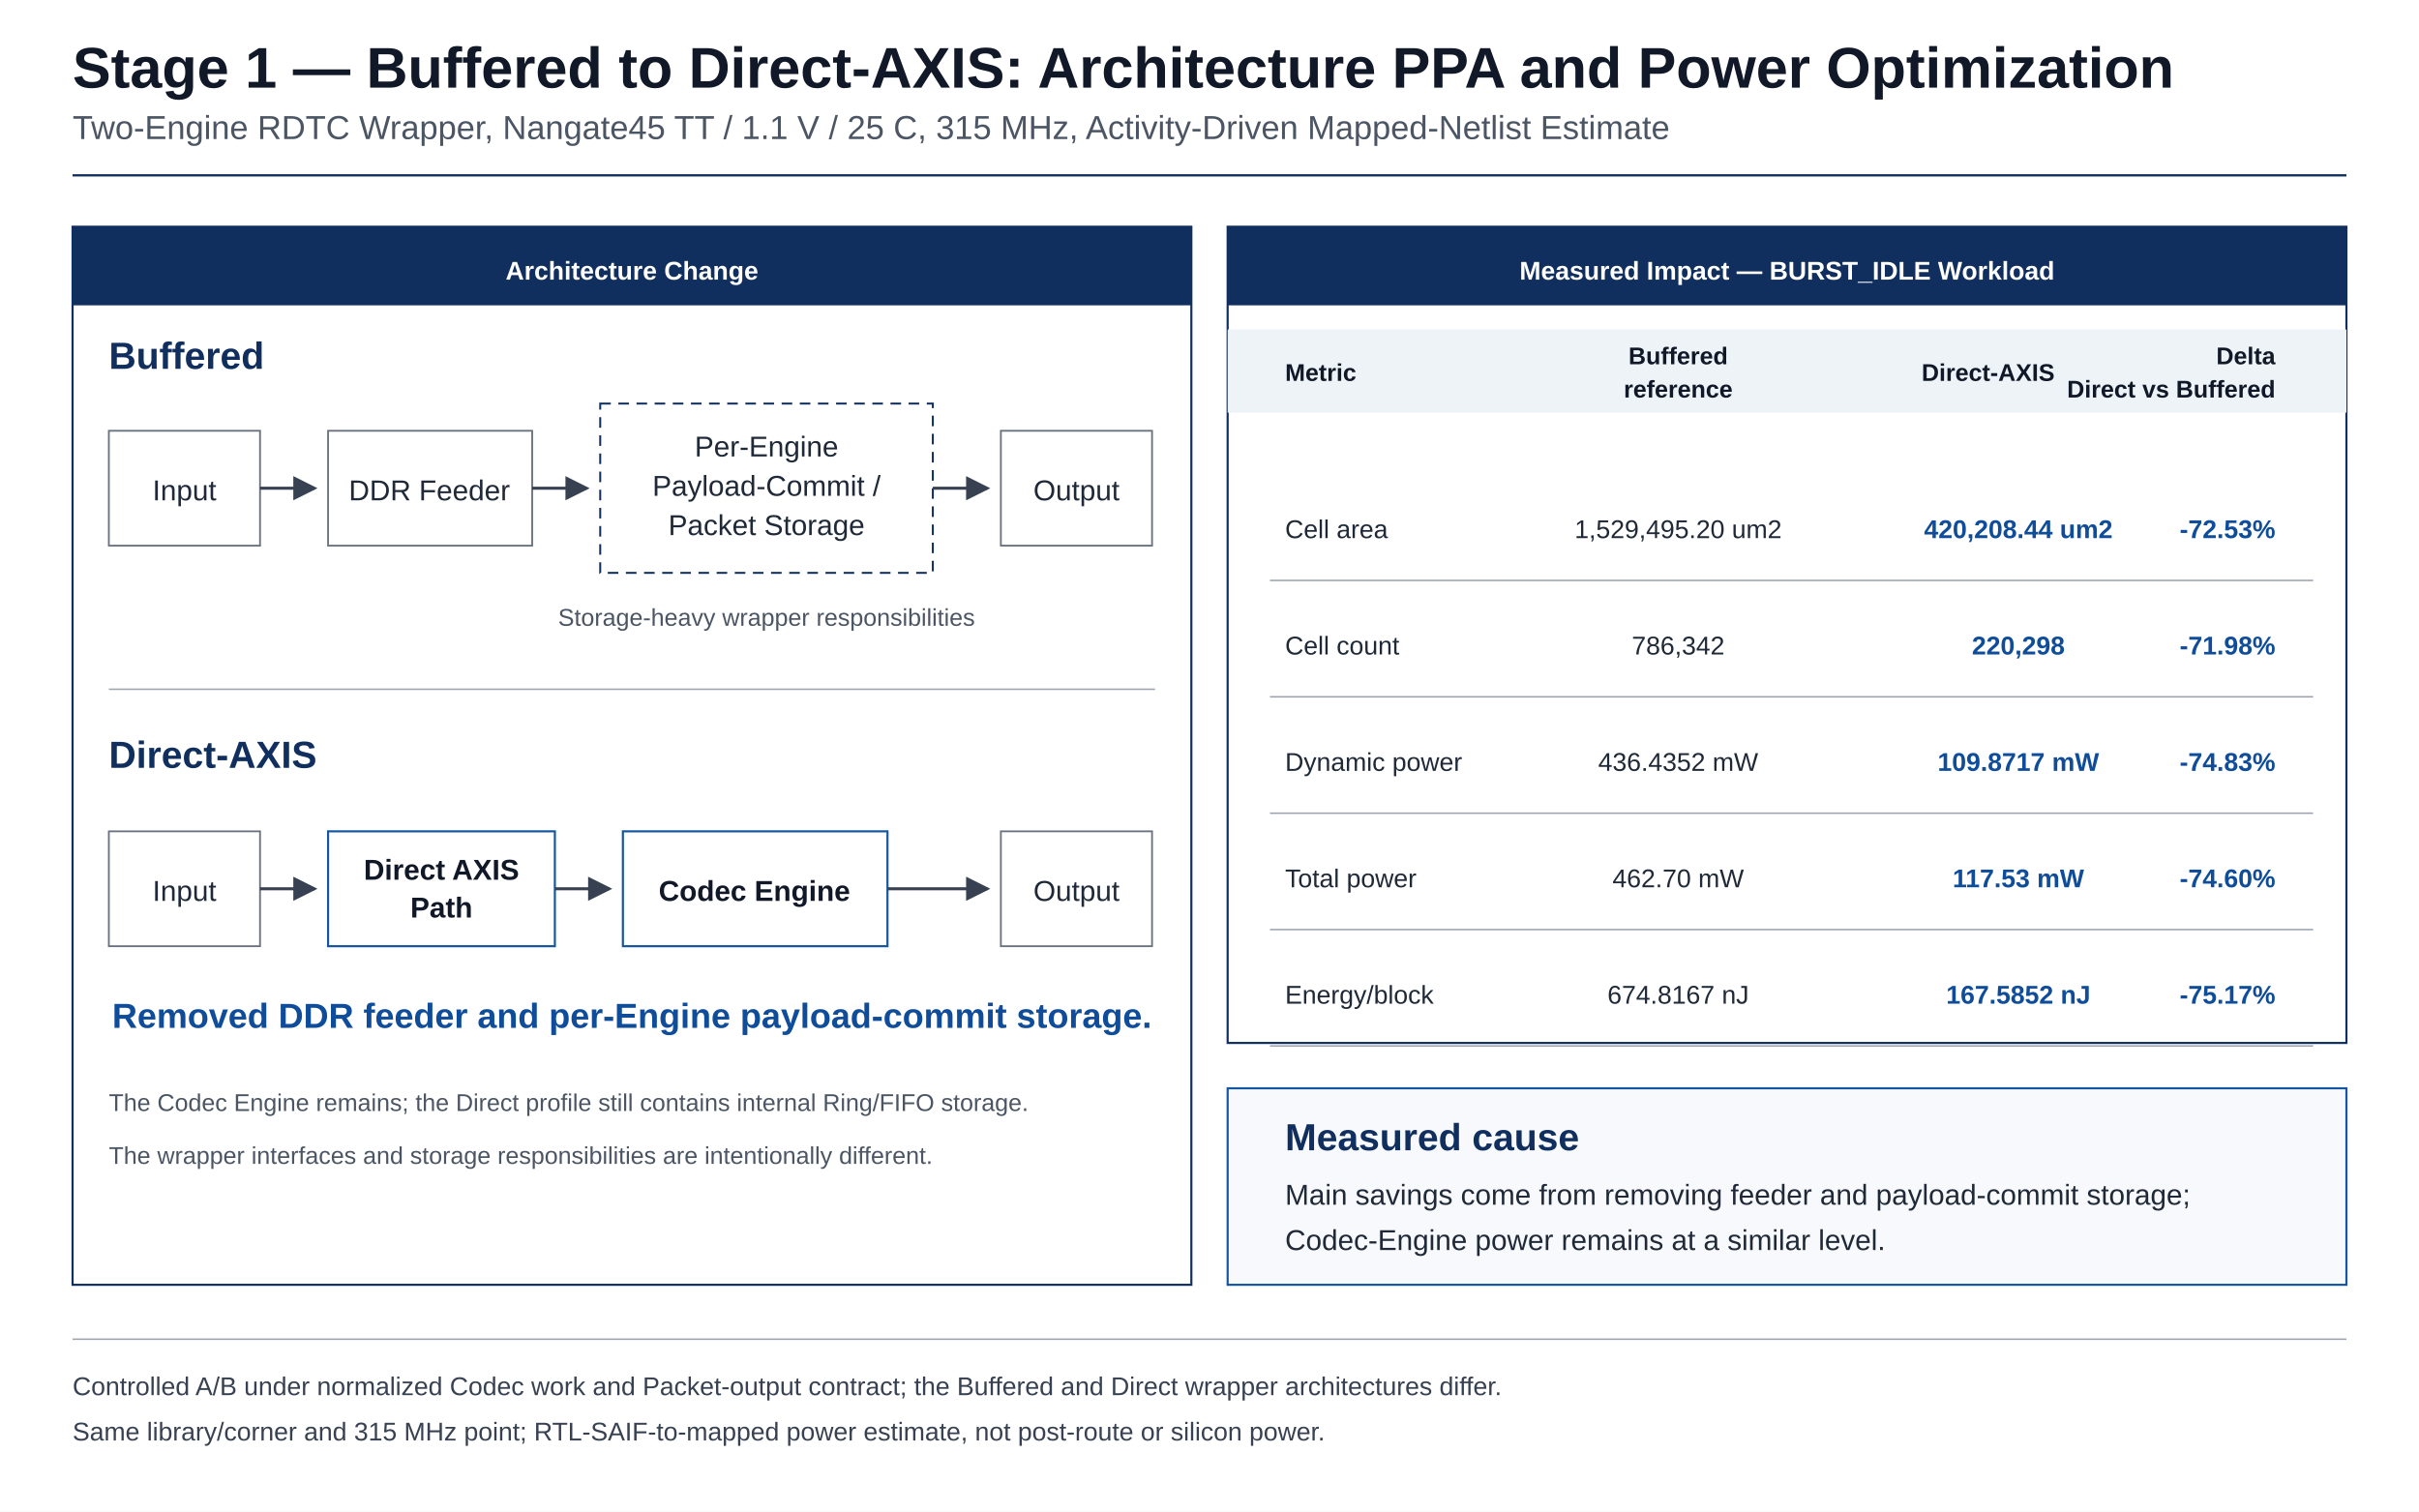
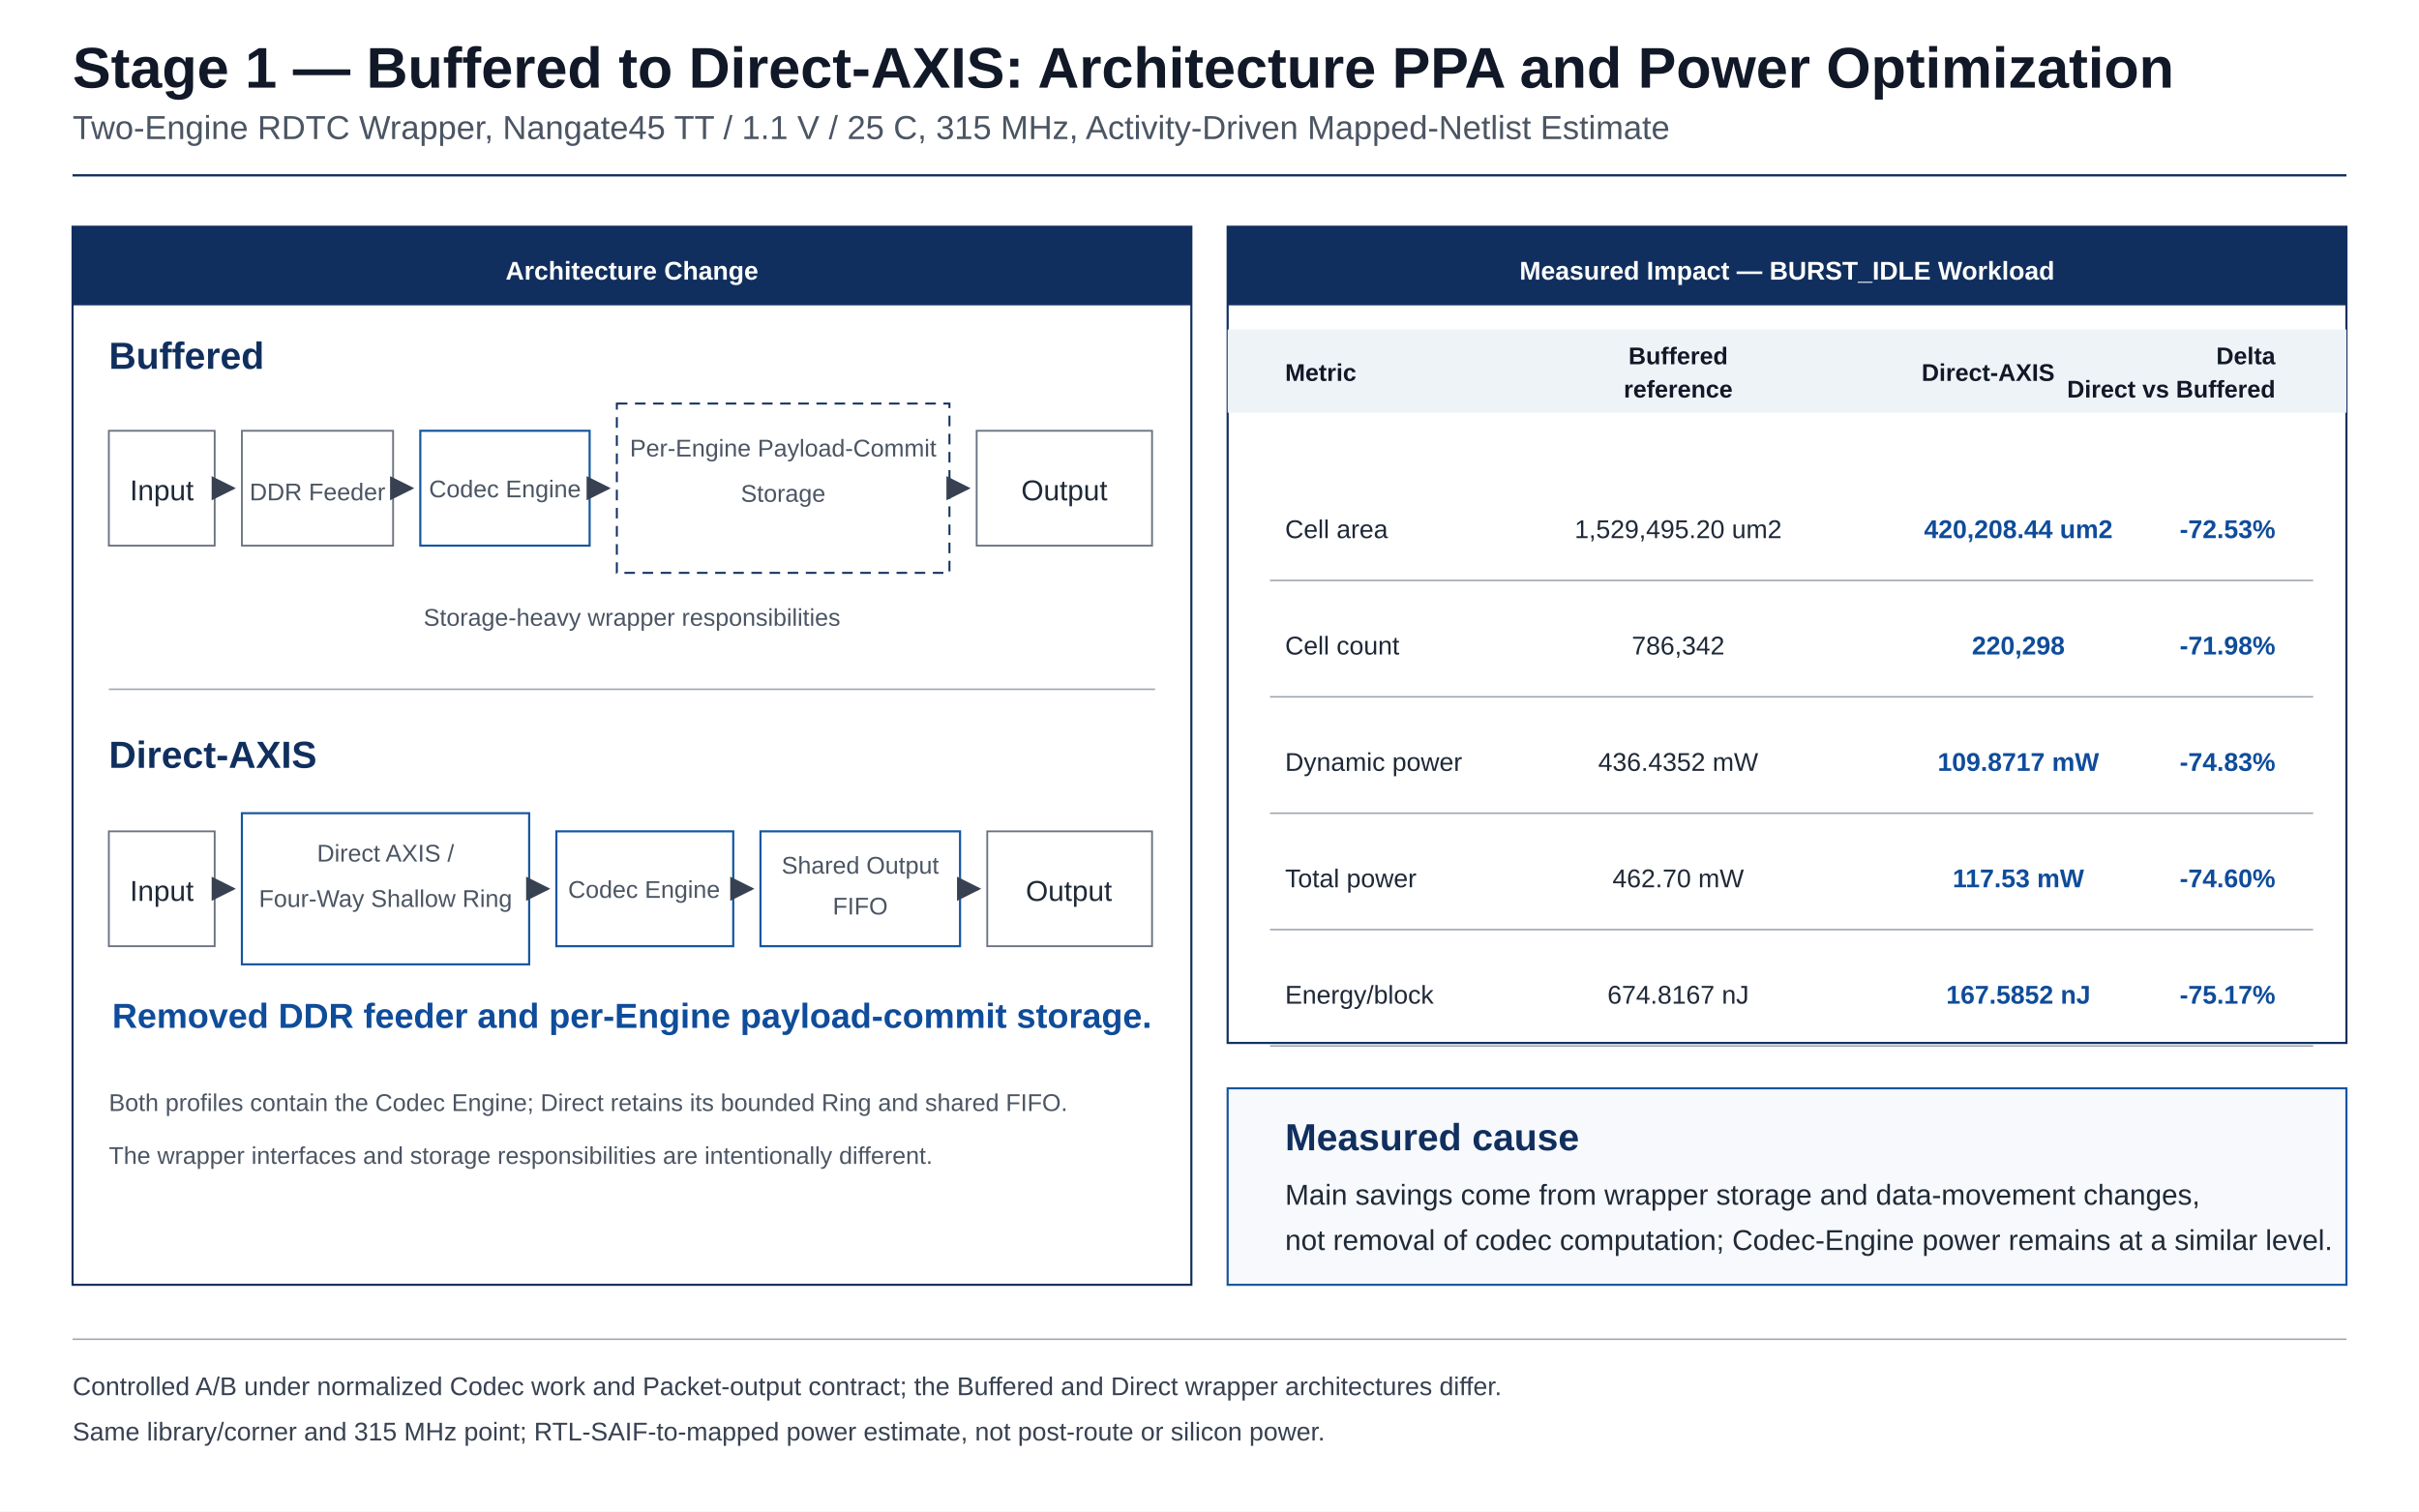
<svg xmlns="http://www.w3.org/2000/svg" width="1600" height="1000" viewBox="0 0 1600 1000" role="img" aria-labelledby="title desc" preserveAspectRatio="xMidYMid meet">
  <defs>
    <marker id="arrow" markerWidth="8" markerHeight="8" refX="7" refY="4" orient="auto">
      <path d="M0,0 L8,4 L0,8 z" fill="#374151" />
    </marker>
  </defs>
  <style>
    .title{font:700 38px Arial,Helvetica,sans-serif;fill:#111827}
    .subtitle{font:400 22px Arial,Helvetica,sans-serif;fill:#4b5563}
    .panel-title{font:700 25px Arial,Helvetica,sans-serif;fill:#102f5e}
    .section{font:700 22px Arial,Helvetica,sans-serif;fill:#111827}
    .body{font:400 19px Arial,Helvetica,sans-serif;fill:#1f2937}
    .body-bold{font:700 19px Arial,Helvetica,sans-serif;fill:#111827}
    .metric{font:700 23px Arial,Helvetica,sans-serif;fill:#0f4c9a}
    .small{font:400 16px Arial,Helvetica,sans-serif;fill:#4b5563}
    .foot{font:400 17px Arial,Helvetica,sans-serif;fill:#374151}
    .table-head{font:700 17px Arial,Helvetica,sans-serif;fill:#ffffff}
    .table-header{font:700 16px Arial,Helvetica,sans-serif;fill:#111827}
    .table{font:400 17px Arial,Helvetica,sans-serif;fill:#1f2937}
    .table-strong{font:700 17px Arial,Helvetica,sans-serif;fill:#0f4c9a}
    .axis{font:400 16px Arial,Helvetica,sans-serif;fill:#374151}
    .grid{stroke:#d1d5db;stroke-width:1;stroke-dasharray:5 5}
    .rule{stroke:#102f5e;stroke-width:1.5}
    .thin{stroke:#9ca3af;stroke-width:1}
    .box{fill:#ffffff;stroke:#6b7280;stroke-width:1.2}
    .box-blue{fill:#ffffff;stroke:#1456a0;stroke-width:1.4}
</style>
  <rect width="1600" height="1000" fill="#ffffff" />
  <text x="48" y="58" class="title">Stage 1 — Buffered to Direct-AXIS: Architecture PPA and Power Optimization</text>
  <text x="48" y="92" class="subtitle">Two-Engine RDTC Wrapper, Nangate45 TT / 1.1 V / 25 C, 315 MHz, Activity-Driven Mapped-Netlist Estimate</text>
  <line x1="48" y1="116" x2="1552" y2="116" class="rule" />
  <rect x="48" y="150" width="740" height="700" fill="#ffffff" stroke="#102f5e" stroke-width="1.4" />
  <rect x="48" y="150" width="740" height="52" fill="#102f5e" />
  <text x="418" y="185" text-anchor="middle" class="table-head">Architecture Change</text>
-   <text x="72" y="244" class="panel-title">Buffered</text>
-   <rect x="72" y="285" width="100" height="76" class="box" />
-   <text x="122" y="331" text-anchor="middle" class="body">Input</text>
-   <line x1="172" y1="323" x2="208" y2="323" stroke="#374151" stroke-width="2" marker-end="url(#arrow)" />
-   <rect x="217" y="285" width="135" height="76" class="box" />
-   <text x="284" y="331" text-anchor="middle" class="body">DDR Feeder</text>
-   <line x1="352" y1="323" x2="388" y2="323" stroke="#374151" stroke-width="2" marker-end="url(#arrow)" />
-   <rect x="397" y="267" width="220" height="112" fill="#ffffff" stroke="#102f5e" stroke-width="1.3" stroke-dasharray="7 5" />
-   <text x="507" y="302" text-anchor="middle" class="body">Per-Engine</text>
-   <text x="507" y="328" text-anchor="middle" class="body">Payload-Commit /</text>
-   <text x="507" y="354" text-anchor="middle" class="body">Packet Storage</text>
-   <line x1="617" y1="323" x2="653" y2="323" stroke="#374151" stroke-width="2" marker-end="url(#arrow)" />
-   <rect x="662" y="285" width="100" height="76" class="box" />
-   <text x="712" y="331" text-anchor="middle" class="body">Output</text>
-   <text x="507" y="414" text-anchor="middle" class="small">Storage-heavy wrapper responsibilities</text>
+   <g id="stage1-buffered-architecture">
+     <text x="72" y="244" class="panel-title">Buffered</text>
+     <rect x="72" y="285" width="70" height="76" class="box" />
+     <text x="107" y="331" text-anchor="middle" class="body">Input</text>
+     <line x1="142" y1="323" x2="154" y2="323" stroke="#374151" stroke-width="2" marker-end="url(#arrow)" />
+     <rect x="160" y="285" width="100" height="76" class="box" />
+     <text x="210" y="331" text-anchor="middle" class="small">DDR Feeder</text>
+     <line x1="260" y1="323" x2="272" y2="323" stroke="#374151" stroke-width="2" marker-end="url(#arrow)" />
+     <rect x="278" y="285" width="112" height="76" class="box-blue" />
+     <text x="334" y="329" text-anchor="middle" class="small">Codec Engine</text>
+     <line x1="390" y1="323" x2="402" y2="323" stroke="#374151" stroke-width="2" marker-end="url(#arrow)" />
+     <rect x="408" y="267" width="220" height="112" fill="#ffffff" stroke="#102f5e" stroke-width="1.3" stroke-dasharray="7 5" />
+     <text x="518" y="302" text-anchor="middle" class="small">Per-Engine Payload-Commit</text>
+     <text x="518" y="332" text-anchor="middle" class="small">Storage</text>
+     <line x1="628" y1="323" x2="640" y2="323" stroke="#374151" stroke-width="2" marker-end="url(#arrow)" />
+     <rect x="646" y="285" width="116" height="76" class="box" />
+     <text x="704" y="331" text-anchor="middle" class="body">Output</text>
+     <text x="418" y="414" text-anchor="middle" class="small">Storage-heavy wrapper responsibilities</text>
+   </g>
  <line x1="72" y1="456" x2="764" y2="456" class="thin" />
-   <text x="72" y="508" class="panel-title">Direct-AXIS</text>
-   <rect x="72" y="550" width="100" height="76" class="box" />
-   <text x="122" y="596" text-anchor="middle" class="body">Input</text>
-   <line x1="172" y1="588" x2="208" y2="588" stroke="#374151" stroke-width="2" marker-end="url(#arrow)" />
-   <rect x="217" y="550" width="150" height="76" class="box-blue" />
-   <text x="292" y="582" text-anchor="middle" class="body-bold">Direct AXIS</text>
-   <text x="292" y="607" text-anchor="middle" class="body-bold">Path</text>
-   <line x1="367" y1="588" x2="403" y2="588" stroke="#374151" stroke-width="2" marker-end="url(#arrow)" />
-   <rect x="412" y="550" width="175" height="76" class="box-blue" />
-   <text x="499" y="596" text-anchor="middle" class="body-bold">Codec Engine</text>
-   <line x1="587" y1="588" x2="653" y2="588" stroke="#374151" stroke-width="2" marker-end="url(#arrow)" />
-   <rect x="662" y="550" width="100" height="76" class="box" />
-   <text x="712" y="596" text-anchor="middle" class="body">Output</text>
+   <g id="stage1-direct-architecture">
+     <text x="72" y="508" class="panel-title">Direct-AXIS</text>
+     <rect x="72" y="550" width="70" height="76" class="box" />
+     <text x="107" y="596" text-anchor="middle" class="body">Input</text>
+     <line x1="142" y1="588" x2="154" y2="588" stroke="#374151" stroke-width="2" marker-end="url(#arrow)" />
+     <rect x="160" y="538" width="190" height="100" class="box-blue" />
+     <text x="255" y="570" text-anchor="middle" class="small">Direct AXIS /</text>
+     <text x="255" y="600" text-anchor="middle" class="small">Four-Way Shallow Ring</text>
+     <line x1="350" y1="588" x2="362" y2="588" stroke="#374151" stroke-width="2" marker-end="url(#arrow)" />
+     <rect x="368" y="550" width="117" height="76" class="box-blue" />
+     <text x="426" y="594" text-anchor="middle" class="small">Codec Engine</text>
+     <line x1="485" y1="588" x2="497" y2="588" stroke="#374151" stroke-width="2" marker-end="url(#arrow)" />
+     <g aria-label="Shared Output FIFO">
+       <rect x="503" y="550" width="132" height="76" class="box-blue" />
+       <text x="569" y="578" text-anchor="middle" class="small">Shared Output</text>
+       <text x="569" y="605" text-anchor="middle" class="small">FIFO</text>
+     </g>
+     <line x1="635" y1="588" x2="647" y2="588" stroke="#374151" stroke-width="2" marker-end="url(#arrow)" />
+     <rect x="653" y="550" width="109" height="76" class="box" />
+     <text x="707" y="596" text-anchor="middle" class="body">Output</text>
+   </g>
  <text x="418" y="680" text-anchor="middle" class="metric">Removed DDR feeder and per-Engine payload-commit storage.</text>
-   <text x="72" y="735" class="small">The Codec Engine remains; the Direct profile still contains internal Ring/FIFO storage.</text>
+   <text x="72" y="735" class="small">Both profiles contain the Codec Engine; Direct retains its bounded Ring and shared FIFO.</text>
  <text x="72" y="770" class="small">The wrapper interfaces and storage responsibilities are intentionally different.</text>
  <rect x="812" y="150" width="740" height="540" fill="#ffffff" stroke="#102f5e" stroke-width="1.4" />
  <rect x="812" y="150" width="740" height="52" fill="#102f5e" />
  <text x="1182" y="185" text-anchor="middle" class="table-head">Measured Impact — BURST_IDLE Workload</text>
  <rect x="812" y="218" width="740" height="55" fill="#eef3f8" />
  <g class="table-header">
    <text x="850" y="252">Metric</text>
    <text x="1110" y="241" text-anchor="middle">Buffered</text>
    <text x="1110" y="263" text-anchor="middle">reference</text>
    <text x="1315" y="252" text-anchor="middle">Direct-AXIS</text>
    <text x="1505" y="241" text-anchor="end">Delta</text>
    <text x="1505" y="263" text-anchor="end">Direct vs Buffered</text>
  </g>
  <line x1="840" y1="384" x2="1530" y2="384" class="thin" />
  <text x="850" y="356" class="table">Cell area</text>
  <text x="1110" y="356" text-anchor="middle" class="table">1,529,495.20 um2</text>
  <text x="1335" y="356" text-anchor="middle" class="table-strong">420,208.44 um2</text>
  <text x="1505" y="356" text-anchor="end" class="table-strong">-72.53%</text>
  <line x1="840" y1="461" x2="1530" y2="461" class="thin" />
  <text x="850" y="433" class="table">Cell count</text>
  <text x="1110" y="433" text-anchor="middle" class="table">786,342</text>
  <text x="1335" y="433" text-anchor="middle" class="table-strong">220,298</text>
  <text x="1505" y="433" text-anchor="end" class="table-strong">-71.98%</text>
  <line x1="840" y1="538" x2="1530" y2="538" class="thin" />
  <text x="850" y="510" class="table">Dynamic power</text>
  <text x="1110" y="510" text-anchor="middle" class="table">436.4352 mW</text>
  <text x="1335" y="510" text-anchor="middle" class="table-strong">109.8717 mW</text>
  <text x="1505" y="510" text-anchor="end" class="table-strong">-74.83%</text>
  <line x1="840" y1="615" x2="1530" y2="615" class="thin" />
  <text x="850" y="587" class="table">Total power</text>
  <text x="1110" y="587" text-anchor="middle" class="table">462.70 mW</text>
  <text x="1335" y="587" text-anchor="middle" class="table-strong">117.53 mW</text>
  <text x="1505" y="587" text-anchor="end" class="table-strong">-74.60%</text>
  <line x1="840" y1="692" x2="1530" y2="692" class="thin" />
  <text x="850" y="664" class="table">Energy/block</text>
  <text x="1110" y="664" text-anchor="middle" class="table">674.8167 nJ</text>
  <text x="1335" y="664" text-anchor="middle" class="table-strong">167.5852 nJ</text>
  <text x="1505" y="664" text-anchor="end" class="table-strong">-75.17%</text>
  <rect x="812" y="720" width="740" height="130" fill="#f7f9fc" stroke="#1456a0" stroke-width="1.4" />
  <text x="850" y="761" class="panel-title">Measured cause</text>
-   <text x="850" y="797" class="body">Main savings come from removing feeder and payload-commit storage;</text>
-   <text x="850" y="827" class="body">Codec-Engine power remains at a similar level.</text>
+   <text x="850" y="797" class="body">Main savings come from wrapper storage and data-movement changes,</text>
+   <text x="850" y="827" class="body">not removal of codec computation; Codec-Engine power remains at a similar level.</text>
  <line x1="48" y1="886" x2="1552" y2="886" class="thin" />
  <text x="48" y="923" class="foot">Controlled A/B under normalized Codec work and Packet-output contract; the Buffered and Direct wrapper architectures differ.</text>
  <text x="48" y="953" class="foot">Same library/corner and 315 MHz point; RTL-SAIF-to-mapped power estimate, not post-route or silicon power.</text>
</svg>
